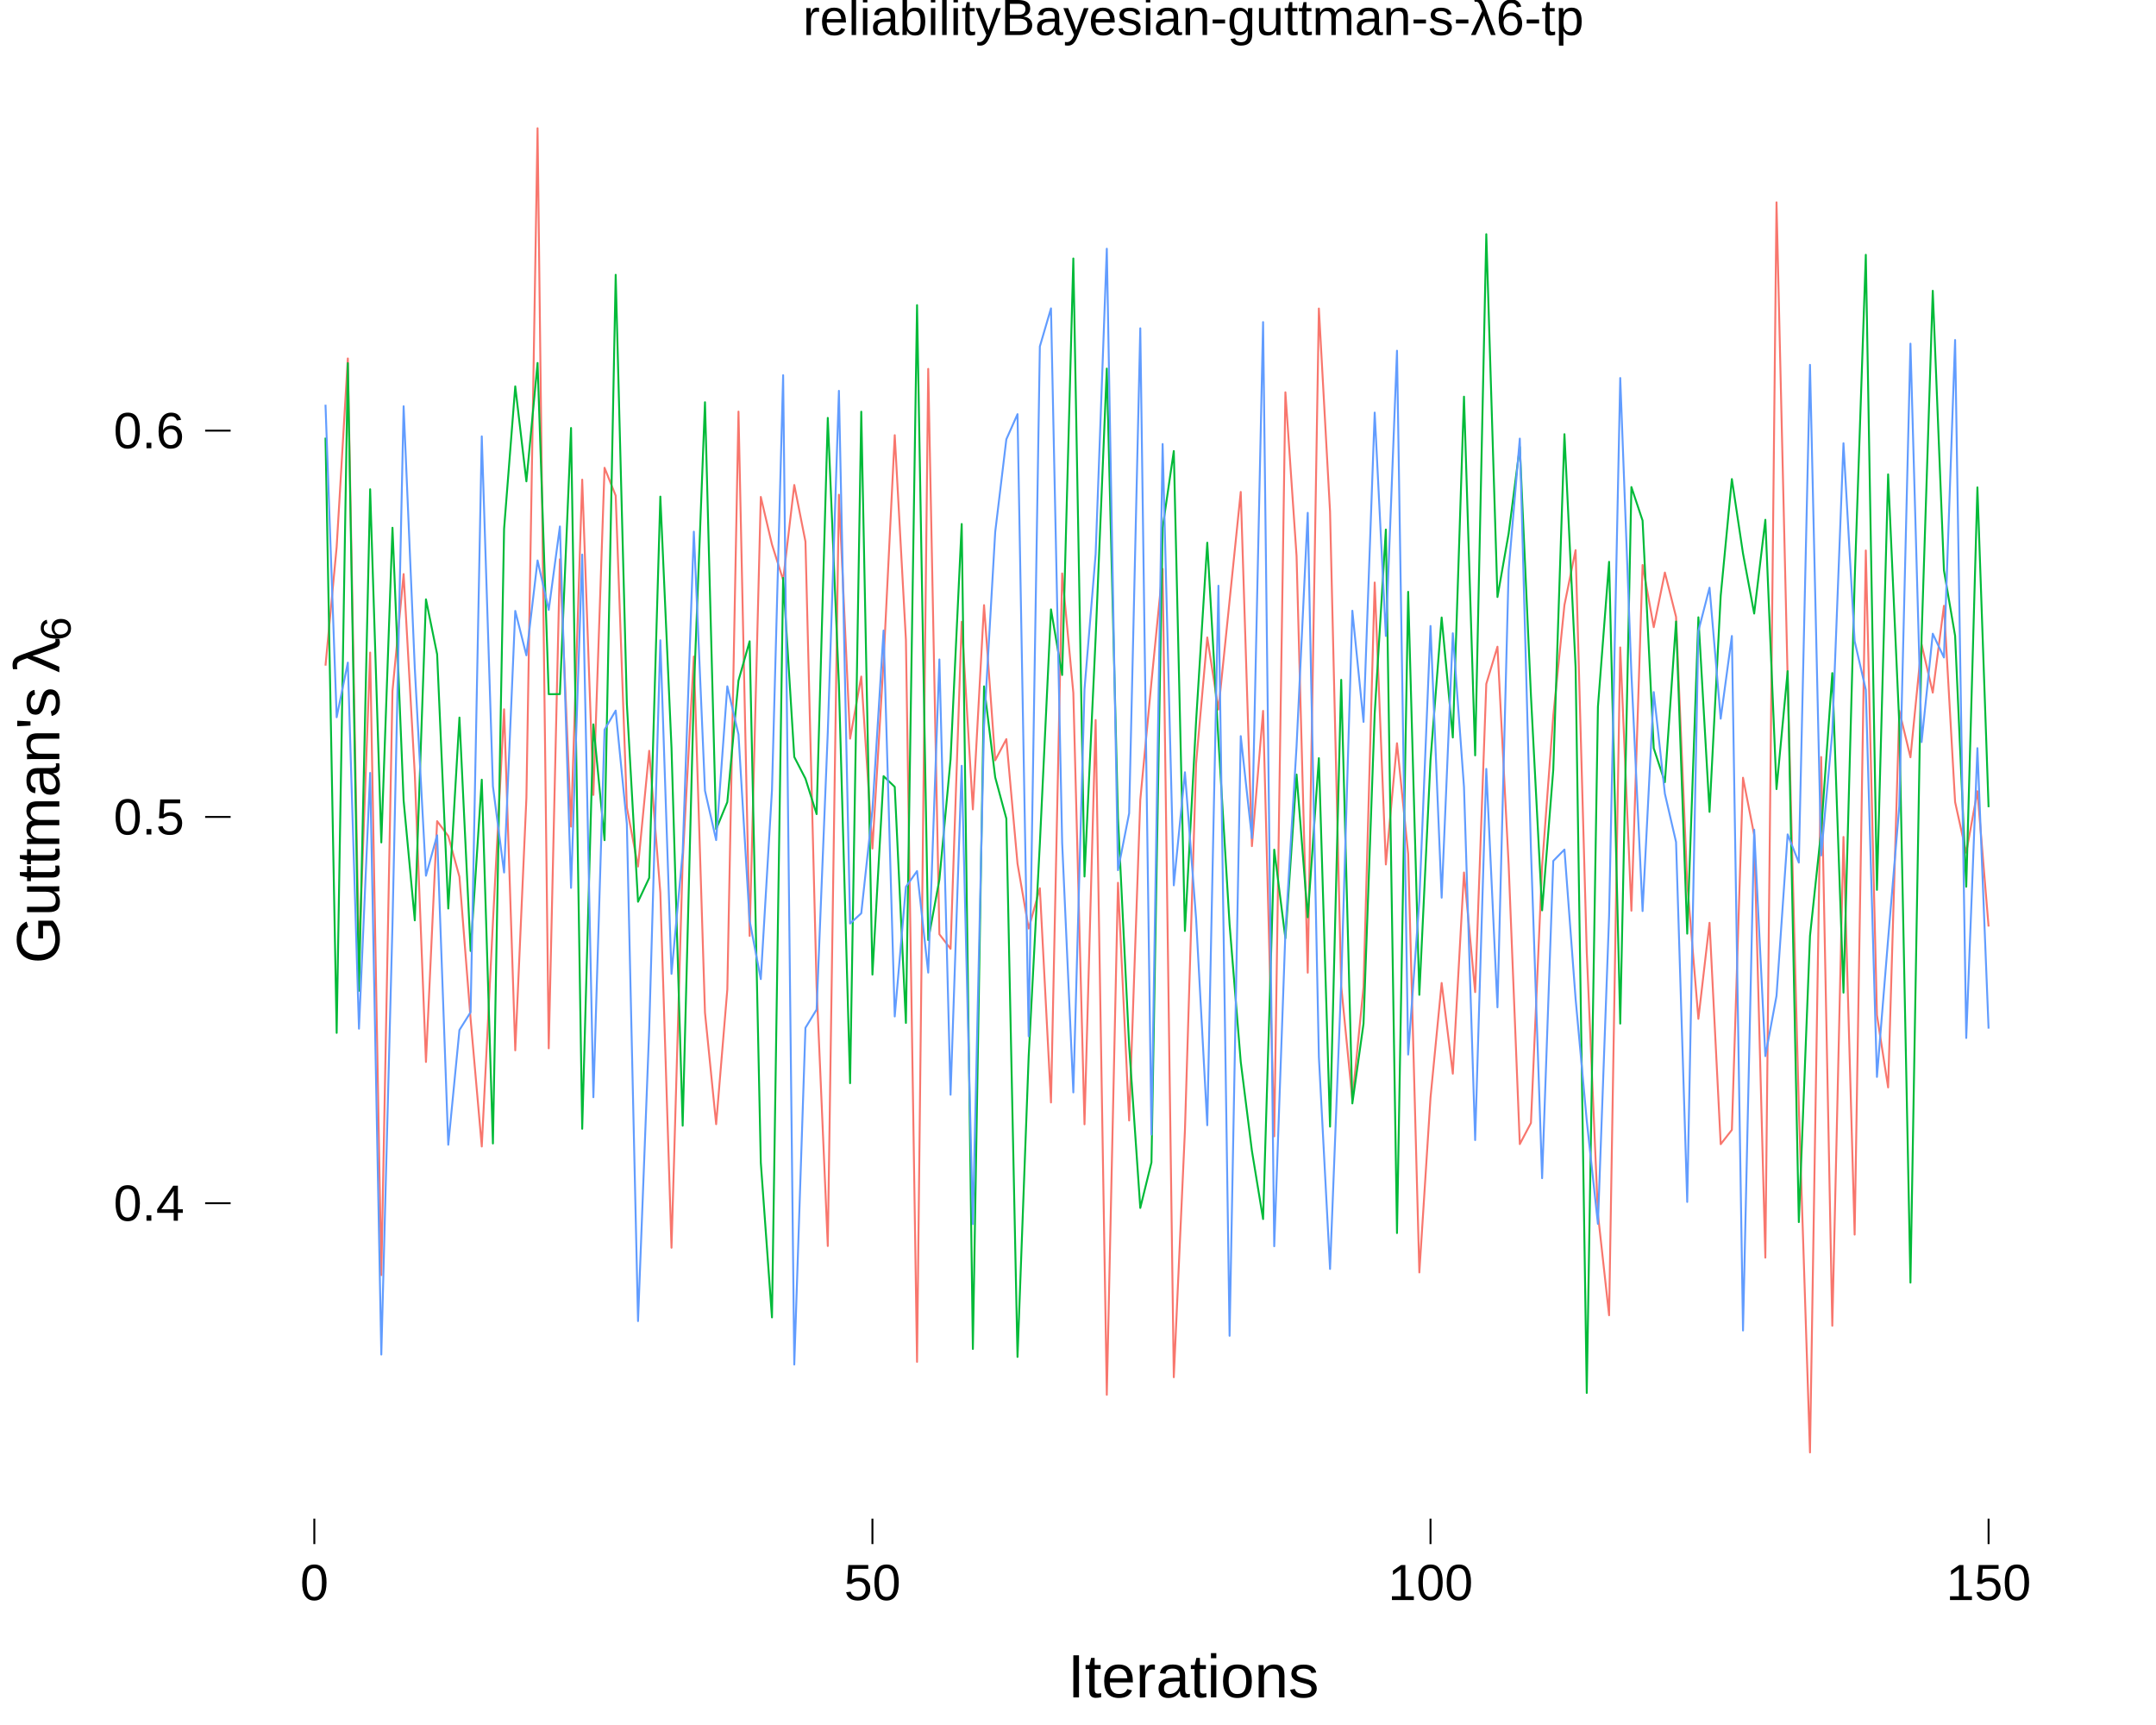
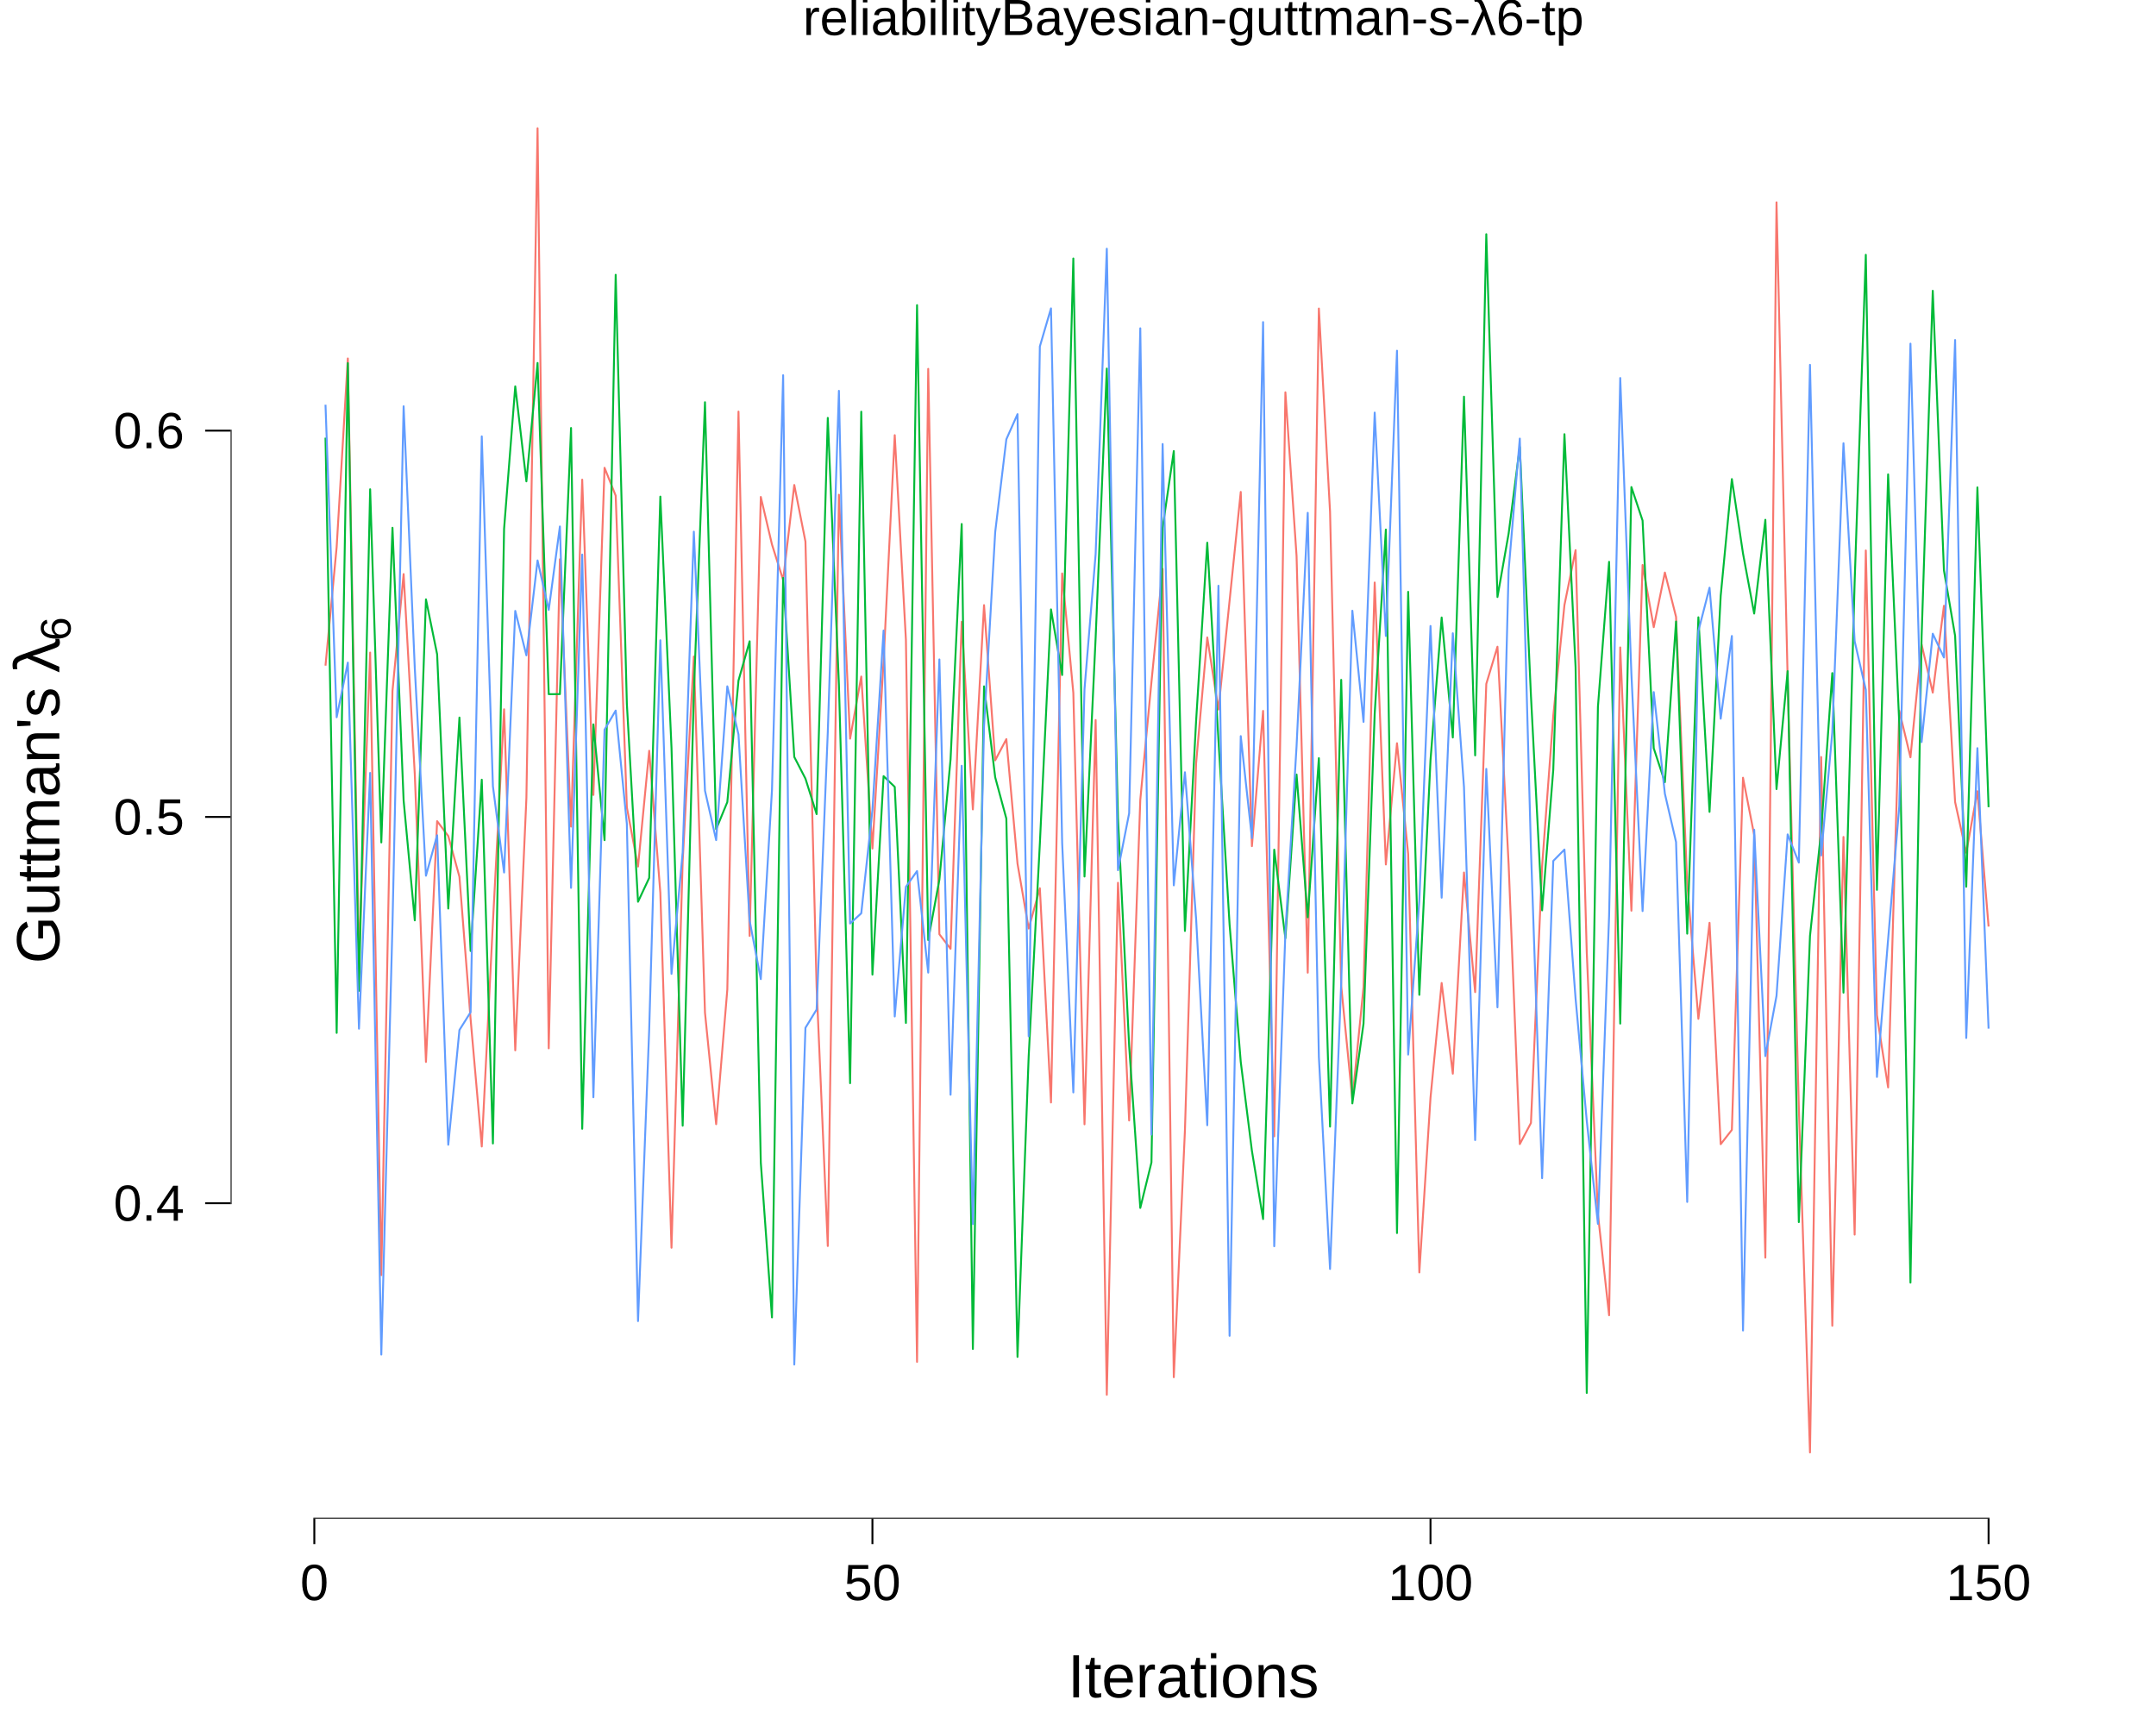
<svg xmlns="http://www.w3.org/2000/svg" viewBox="0 0 720.00 576.00">
  <defs>
    <style type="text/css">
    line, polyline, polygon, path, rect, circle {
      fill: none;
      stroke: #000000;
      stroke-linecap: round;
      stroke-linejoin: round;
      stroke-miterlimit: 10.00;
    }
  </style>
  </defs>
  <rect width="100%" height="100%" style="stroke: none; fill: #FFFFFF;" />
  <rect x="0.00" y="0.00" width="720.00" height="576.00" style="stroke-width: 10.67; stroke: none;" />
  <defs>
    <clipPath id="cpNzcuMDJ8NzIwLjAwfDUwNy4xMHwyMC43MQ==">
      <rect x="77.02" y="20.71" width="642.98" height="486.38" />
    </clipPath>
  </defs>
  <rect x="77.02" y="20.71" width="642.98" height="486.38" style="stroke-width: 10.67; stroke: none;" clip-path="url(#cpNzcuMDJ8NzIwLjAwfDUwNy4xMHwyMC43MQ==)" />
  <polyline points="108.70,222.27 112.43,182.62 116.16,119.69 119.88,320.05 123.61,217.90 127.34,425.79 131.07,230.72 134.79,191.69 138.52,258.54 142.25,354.60 145.98,274.19 149.70,279.16 153.43,292.77 157.16,340.31 160.89,382.83 164.61,308.04 168.34,236.84 172.07,350.72 175.79,266.49 179.52,42.82 183.25,350.05 186.98,186.74 190.70,276.01 194.43,160.16 198.16,265.44 201.89,156.20 205.61,165.51 209.34,269.60 213.07,289.35 216.80,250.69 220.52,298.12 224.25,416.64 227.98,287.48 231.71,219.23 235.43,338.14 239.16,375.38 242.89,330.39 246.62,137.44 250.34,312.51 254.07,165.93 257.80,181.80 261.53,193.65 265.25,161.94 268.98,180.83 272.71,329.57 276.44,416.06 280.16,165.20 283.89,246.65 287.62,225.90 291.35,283.34 295.07,220.84 298.80,145.31 302.53,213.65 306.25,454.74 309.98,123.17 313.71,311.96 317.44,316.81 321.16,207.62 324.89,270.27 328.62,202.06 332.35,253.88 336.07,246.80 339.80,288.38 343.53,310.05 347.26,296.60 350.98,368.13 354.71,191.48 358.44,231.37 362.17,375.42 365.89,240.43 369.62,465.74 373.35,294.77 377.08,374.15 380.80,267.09 384.53,227.72 388.26,189.97 391.99,459.87 395.71,377.46 399.44,254.88 403.17,212.85 406.90,236.91 410.62,200.61 414.35,164.26 418.08,282.54 421.81,237.38 425.53,379.44 429.26,131.00 432.99,185.66 436.72,324.79 440.44,103.02 444.17,170.85 447.90,329.23 451.62,367.22 455.35,329.60 459.08,194.51 462.81,288.66 466.53,248.18 470.26,285.18 473.99,424.89 477.72,366.54 481.44,328.23 485.17,358.52 488.90,291.34 492.63,331.28 496.35,228.36 500.08,215.94 503.81,288.66 507.54,382.03 511.26,374.98 514.99,289.18 518.72,239.02 522.45,202.03 526.17,183.69 529.90,317.93 533.63,405.38 537.36,439.19 541.08,216.18 544.81,304.09 548.54,188.65 552.27,209.42 555.99,191.18 559.72,205.98 563.45,294.94 567.18,340.20 570.90,308.13 574.63,382.06 578.36,377.28 582.08,259.69 585.81,278.80 589.54,419.94 593.27,67.56 596.99,226.60 600.72,369.68 604.45,484.99 608.18,252.78 611.90,442.68 615.63,279.47 619.36,412.25 623.09,183.81 626.81,338.96 630.54,363.11 634.27,237.32 638.00,252.87 641.72,215.19 645.45,231.28 649.18,202.28 652.91,267.81 656.63,284.72 660.36,264.19 664.09,309.39 " style="stroke-width: 0.64; stroke: #F8766D; stroke-linecap: butt;" clip-path="url(#cpNzcuMDJ8NzIwLjAwfDUwNy4xMHwyMC43MQ==)" />
  <polyline points="108.70,146.14 112.43,344.89 116.16,121.26 119.88,330.84 123.61,163.37 127.34,281.30 131.07,176.22 134.79,267.30 138.52,307.32 142.25,200.13 145.98,218.47 149.70,303.37 153.43,239.60 157.16,317.55 160.89,260.35 164.61,381.82 168.34,176.56 172.07,129.01 175.79,160.73 179.52,121.20 183.25,231.80 186.98,231.77 190.70,142.91 194.43,376.91 198.16,241.88 201.89,280.55 205.61,91.76 209.34,235.00 213.07,301.10 216.80,293.15 220.52,165.82 224.25,249.73 227.98,375.88 231.71,231.15 235.43,134.31 239.16,276.89 242.89,267.82 246.62,227.24 250.34,214.13 254.07,388.17 257.80,439.90 261.53,192.97 265.25,252.76 268.98,259.99 272.71,271.84 276.44,139.54 280.16,228.65 283.89,361.69 287.62,137.47 291.35,325.43 295.07,259.17 298.80,262.75 302.53,341.57 306.25,101.89 309.98,313.89 313.71,293.73 317.44,253.58 321.16,174.97 324.89,450.43 328.62,229.18 332.35,259.56 336.07,273.34 339.80,453.09 343.53,352.70 347.26,281.73 350.98,203.48 354.71,225.39 358.44,86.31 362.17,292.68 365.89,212.90 369.62,123.07 373.35,273.15 377.08,349.23 380.80,403.34 384.53,388.15 388.26,176.21 391.99,150.61 395.71,310.86 399.44,240.74 403.17,181.21 406.90,247.05 410.62,308.69 414.35,354.57 418.08,384.29 421.81,407.06 425.53,283.71 429.26,313.29 432.99,258.62 436.72,306.30 440.44,253.16 444.17,376.19 447.90,227.01 451.62,368.44 455.35,341.82 459.08,238.34 462.81,176.82 466.53,411.73 470.26,197.62 473.99,332.19 477.72,253.79 481.44,206.19 485.17,246.26 488.90,132.45 492.63,252.23 496.35,78.20 500.08,199.35 503.81,178.15 507.54,149.25 511.26,232.27 514.99,303.98 518.72,256.98 522.45,144.98 526.17,222.83 529.90,465.12 533.63,236.02 537.36,187.60 541.08,341.79 544.81,162.64 548.54,173.82 552.27,249.86 555.99,261.18 559.72,207.53 563.45,311.76 567.18,206.12 570.90,271.09 574.63,198.97 578.36,159.97 582.08,184.82 585.81,204.87 589.54,173.56 593.27,263.49 596.99,224.11 600.72,408.07 604.45,312.53 608.18,277.52 611.90,224.75 615.63,331.46 619.36,194.33 623.09,85.08 626.81,297.14 630.54,158.40 634.27,241.71 638.00,428.28 641.72,212.68 645.45,97.10 649.18,190.45 652.91,212.31 656.63,296.08 660.36,162.75 664.09,269.53 " style="stroke-width: 0.64; stroke: #00BA38; stroke-linecap: butt;" clip-path="url(#cpNzcuMDJ8NzIwLjAwfDUwNy4xMHwyMC43MQ==)" />
  <polyline points="108.70,135.14 112.43,239.50 116.16,221.25 119.88,343.49 123.61,258.09 127.34,452.30 131.07,308.57 134.79,135.66 138.52,223.12 142.25,292.41 145.98,278.90 149.70,382.25 153.43,343.94 157.16,337.98 160.89,145.71 164.61,262.52 168.34,291.34 172.07,203.99 175.79,218.83 179.52,187.14 183.25,203.66 186.98,175.79 190.70,296.47 194.43,185.18 198.16,366.38 201.89,243.65 205.61,237.27 209.34,275.12 213.07,441.13 216.80,343.78 220.52,213.79 224.25,325.18 227.98,284.63 231.71,177.53 235.43,264.02 239.16,280.52 242.89,229.17 246.62,245.26 250.34,307.42 254.07,326.94 257.80,263.90 261.53,125.29 265.25,455.64 268.98,343.20 272.71,337.10 276.44,244.52 280.16,130.50 283.89,308.37 287.62,304.96 291.35,270.44 295.07,210.54 298.80,339.41 302.53,296.12 306.25,290.86 309.98,324.77 313.71,220.19 317.44,365.55 321.16,255.70 324.89,408.73 328.62,242.50 332.35,177.65 336.07,146.69 339.80,138.29 343.53,346.03 347.26,115.68 350.98,102.97 354.71,281.47 358.44,364.77 362.17,230.15 365.89,185.01 369.62,83.05 373.35,290.57 377.08,271.57 380.80,109.62 384.53,378.84 388.26,148.26 391.99,295.63 395.71,257.87 399.44,306.75 403.17,375.73 406.90,195.58 410.62,446.04 414.35,245.80 418.08,279.86 421.81,107.55 425.53,416.14 429.26,311.32 432.99,249.15 436.72,171.24 440.44,352.91 444.17,423.72 447.90,328.19 451.62,203.93 455.35,241.05 459.08,137.77 462.81,212.36 466.53,117.11 470.26,352.13 473.99,300.74 477.72,209.02 481.44,299.75 485.17,211.45 488.90,262.81 492.63,380.68 496.35,256.75 500.08,336.36 503.81,190.41 507.54,146.45 511.26,283.59 514.99,393.41 518.72,287.47 522.45,283.68 526.17,333.49 529.90,374.22 533.63,408.67 537.36,305.86 541.08,126.22 544.81,225.04 548.54,304.22 552.27,231.09 555.99,265.03 559.72,281.17 563.45,401.34 567.18,210.70 570.90,196.24 574.63,239.98 578.36,212.36 582.08,444.27 585.81,277.04 589.54,352.65 593.27,332.53 596.99,278.61 600.72,288.03 604.45,121.82 608.18,285.65 611.90,244.55 615.63,148.00 619.36,214.08 623.09,230.33 626.81,359.60 630.54,313.61 634.27,269.22 638.00,114.75 641.72,247.78 645.45,211.60 649.18,219.54 652.91,113.53 656.63,346.60 660.36,249.82 664.09,343.47 " style="stroke-width: 0.64; stroke: #619CFF; stroke-linecap: butt;" clip-path="url(#cpNzcuMDJ8NzIwLjAwfDUwNy4xMHwyMC43MQ==)" />
+   <line x1="104.65" y1="507.10" x2="664.41" y2="507.10" style="stroke-width: 0.64; stroke-linecap: butt;" clip-path="url(#cpNzcuMDJ8NzIwLjAwfDUwNy4xMHwyMC43MQ==)" />
+   <line x1="77.02" y1="402.09" x2="77.02" y2="143.49" style="stroke-width: 0.64; stroke-linecap: butt;" clip-path="url(#cpNzcuMDJ8NzIwLjAwfDUwNy4xMHwyMC43MQ==)" />
  <rect x="77.02" y="20.71" width="642.98" height="486.38" style="stroke-width: 0.00; stroke: none;" clip-path="url(#cpNzcuMDJ8NzIwLjAwfDUwNy4xMHwyMC43MQ==)" />
  <defs>
    <clipPath id="cpMC4wMHw3MjAuMDB8NTc2LjAwfDAuMDA=">
      <rect x="0.00" y="0.00" width="720.00" height="576.00" />
    </clipPath>
  </defs>
  <polyline points="77.02,507.10 77.02,20.71 " style="stroke-width: 0.00; stroke: none; stroke-linecap: butt;" clip-path="url(#cpMC4wMHw3MjAuMDB8NTc2LjAwfDAuMDA=)" />
  <g clip-path="url(#cpMC4wMHw3MjAuMDB8NTc2LjAwfDAuMDA=)">
    <text x="37.92" y="407.62" style="font-size: 17.00px; font-family: Liberation Sans;" textLength="23.62px" lengthAdjust="spacingAndGlyphs">0.4</text>
  </g>
  <g clip-path="url(#cpMC4wMHw3MjAuMDB8NTc2LjAwfDAuMDA=)">
    <text x="37.92" y="278.64" style="font-size: 17.00px; font-family: Liberation Sans;" textLength="23.62px" lengthAdjust="spacingAndGlyphs">0.5</text>
  </g>
  <g clip-path="url(#cpMC4wMHw3MjAuMDB8NTc2LjAwfDAuMDA=)">
    <text x="37.92" y="149.66" style="font-size: 17.00px; font-family: Liberation Sans;" textLength="23.62px" lengthAdjust="spacingAndGlyphs">0.6</text>
  </g>
  <polyline points="68.51,401.77 77.02,401.77 " style="stroke-width: 0.64; stroke-linecap: butt;" clip-path="url(#cpMC4wMHw3MjAuMDB8NTc2LjAwfDAuMDA=)" />
  <polyline points="68.51,272.79 77.02,272.79 " style="stroke-width: 0.64; stroke-linecap: butt;" clip-path="url(#cpMC4wMHw3MjAuMDB8NTc2LjAwfDAuMDA=)" />
  <polyline points="68.51,143.80 77.02,143.80 " style="stroke-width: 0.64; stroke-linecap: butt;" clip-path="url(#cpMC4wMHw3MjAuMDB8NTc2LjAwfDAuMDA=)" />
  <polyline points="77.02,507.10 720.00,507.10 " style="stroke-width: 0.00; stroke: none; stroke-linecap: butt;" clip-path="url(#cpMC4wMHw3MjAuMDB8NTc2LjAwfDAuMDA=)" />
  <polyline points="104.97,515.60 104.97,507.10 " style="stroke-width: 0.64; stroke-linecap: butt;" clip-path="url(#cpMC4wMHw3MjAuMDB8NTc2LjAwfDAuMDA=)" />
  <polyline points="291.35,515.60 291.35,507.10 " style="stroke-width: 0.64; stroke-linecap: butt;" clip-path="url(#cpMC4wMHw3MjAuMDB8NTc2LjAwfDAuMDA=)" />
  <polyline points="477.72,515.60 477.72,507.10 " style="stroke-width: 0.64; stroke-linecap: butt;" clip-path="url(#cpMC4wMHw3MjAuMDB8NTc2LjAwfDAuMDA=)" />
  <polyline points="664.09,515.60 664.09,507.10 " style="stroke-width: 0.64; stroke-linecap: butt;" clip-path="url(#cpMC4wMHw3MjAuMDB8NTc2LjAwfDAuMDA=)" />
  <g clip-path="url(#cpMC4wMHw3MjAuMDB8NTc2LjAwfDAuMDA=)">
    <text x="100.25" y="534.28" style="font-size: 17.00px; font-family: Liberation Sans;" textLength="9.45px" lengthAdjust="spacingAndGlyphs">0</text>
  </g>
  <g clip-path="url(#cpMC4wMHw3MjAuMDB8NTc2LjAwfDAuMDA=)">
    <text x="281.89" y="534.28" style="font-size: 17.00px; font-family: Liberation Sans;" textLength="18.91px" lengthAdjust="spacingAndGlyphs">50</text>
  </g>
  <g clip-path="url(#cpMC4wMHw3MjAuMDB8NTc2LjAwfDAuMDA=)">
    <text x="463.54" y="534.28" style="font-size: 17.00px; font-family: Liberation Sans;" textLength="28.36px" lengthAdjust="spacingAndGlyphs">100</text>
  </g>
  <g clip-path="url(#cpMC4wMHw3MjAuMDB8NTc2LjAwfDAuMDA=)">
    <text x="649.91" y="534.28" style="font-size: 17.00px; font-family: Liberation Sans;" textLength="28.36px" lengthAdjust="spacingAndGlyphs">150</text>
  </g>
  <g clip-path="url(#cpMC4wMHw3MjAuMDB8NTc2LjAwfDAuMDA=)">
    <text x="356.55" y="566.78" style="font-size: 20.40px; font-family: Liberation Sans;" textLength="83.92px" lengthAdjust="spacingAndGlyphs">Iterations</text>
  </g>
  <g clip-path="url(#cpMC4wMHw3MjAuMDB8NTc2LjAwfDAuMDA=)">
    <text transform="translate(19.81,321.77) rotate(-90)" style="font-size: 20.40px; font-family: Liberation Sans;" textLength="92.31px" lengthAdjust="spacingAndGlyphs">Guttman's</text>
  </g>
  <g clip-path="url(#cpMC4wMHw3MjAuMDB8NTc2LjAwfDAuMDA=)">
    <text transform="translate(19.81,229.46) rotate(-90)" style="font-size: 20.40px; font-family: Symbola;" textLength="5.09px" lengthAdjust="spacingAndGlyphs"> </text>
  </g>
  <g clip-path="url(#cpMC4wMHw3MjAuMDB8NTc2LjAwfDAuMDA=)">
    <text transform="translate(19.81,224.37) rotate(-90)" style="font-size: 20.40px; font-family: Symbola;" textLength="10.39px" lengthAdjust="spacingAndGlyphs">λ</text>
  </g>
  <g clip-path="url(#cpMC4wMHw3MjAuMDB8NTc2LjAwfDAuMDA=)">
    <text transform="translate(23.58,213.98) rotate(-90)" style="font-size: 14.28px; font-family: Liberation Sans;" textLength="7.94px" lengthAdjust="spacingAndGlyphs">6</text>
  </g>
  <g clip-path="url(#cpMC4wMHw3MjAuMDB8NTc2LjAwfDAuMDA=)">
    <text x="268.14" y="11.70" style="font-size: 17.00px; font-family: Liberation Sans;" textLength="260.73px" lengthAdjust="spacingAndGlyphs">reliabilityBayesian-guttman-s-λ6-tp</text>
  </g>
</svg>
